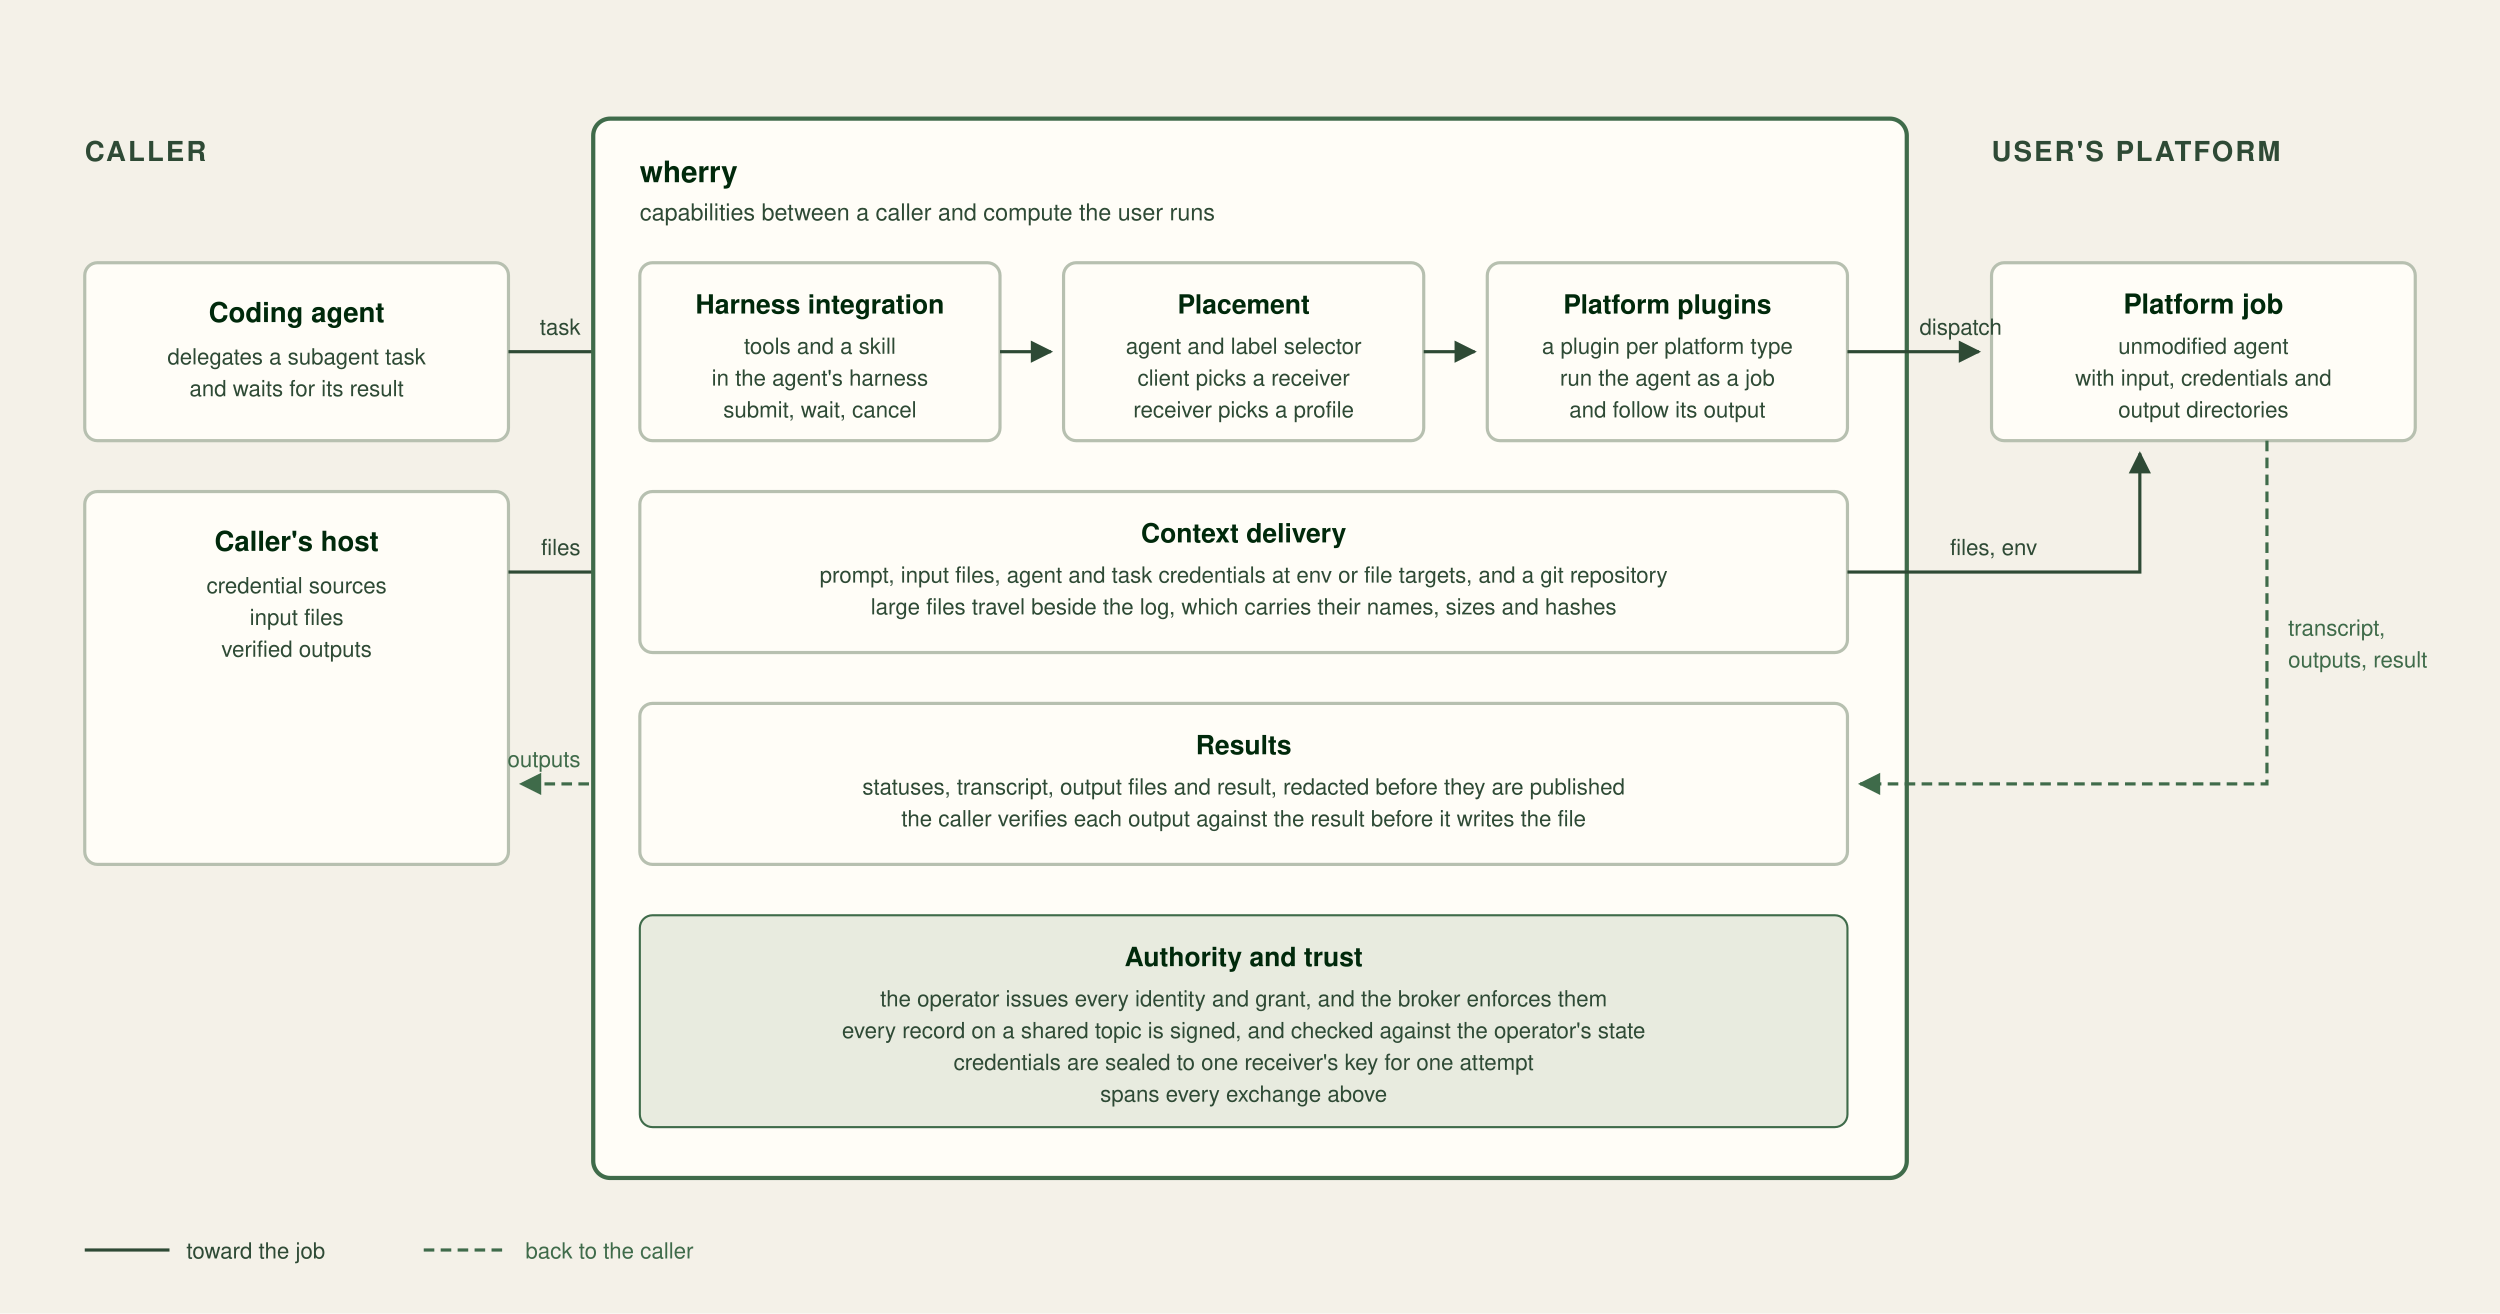
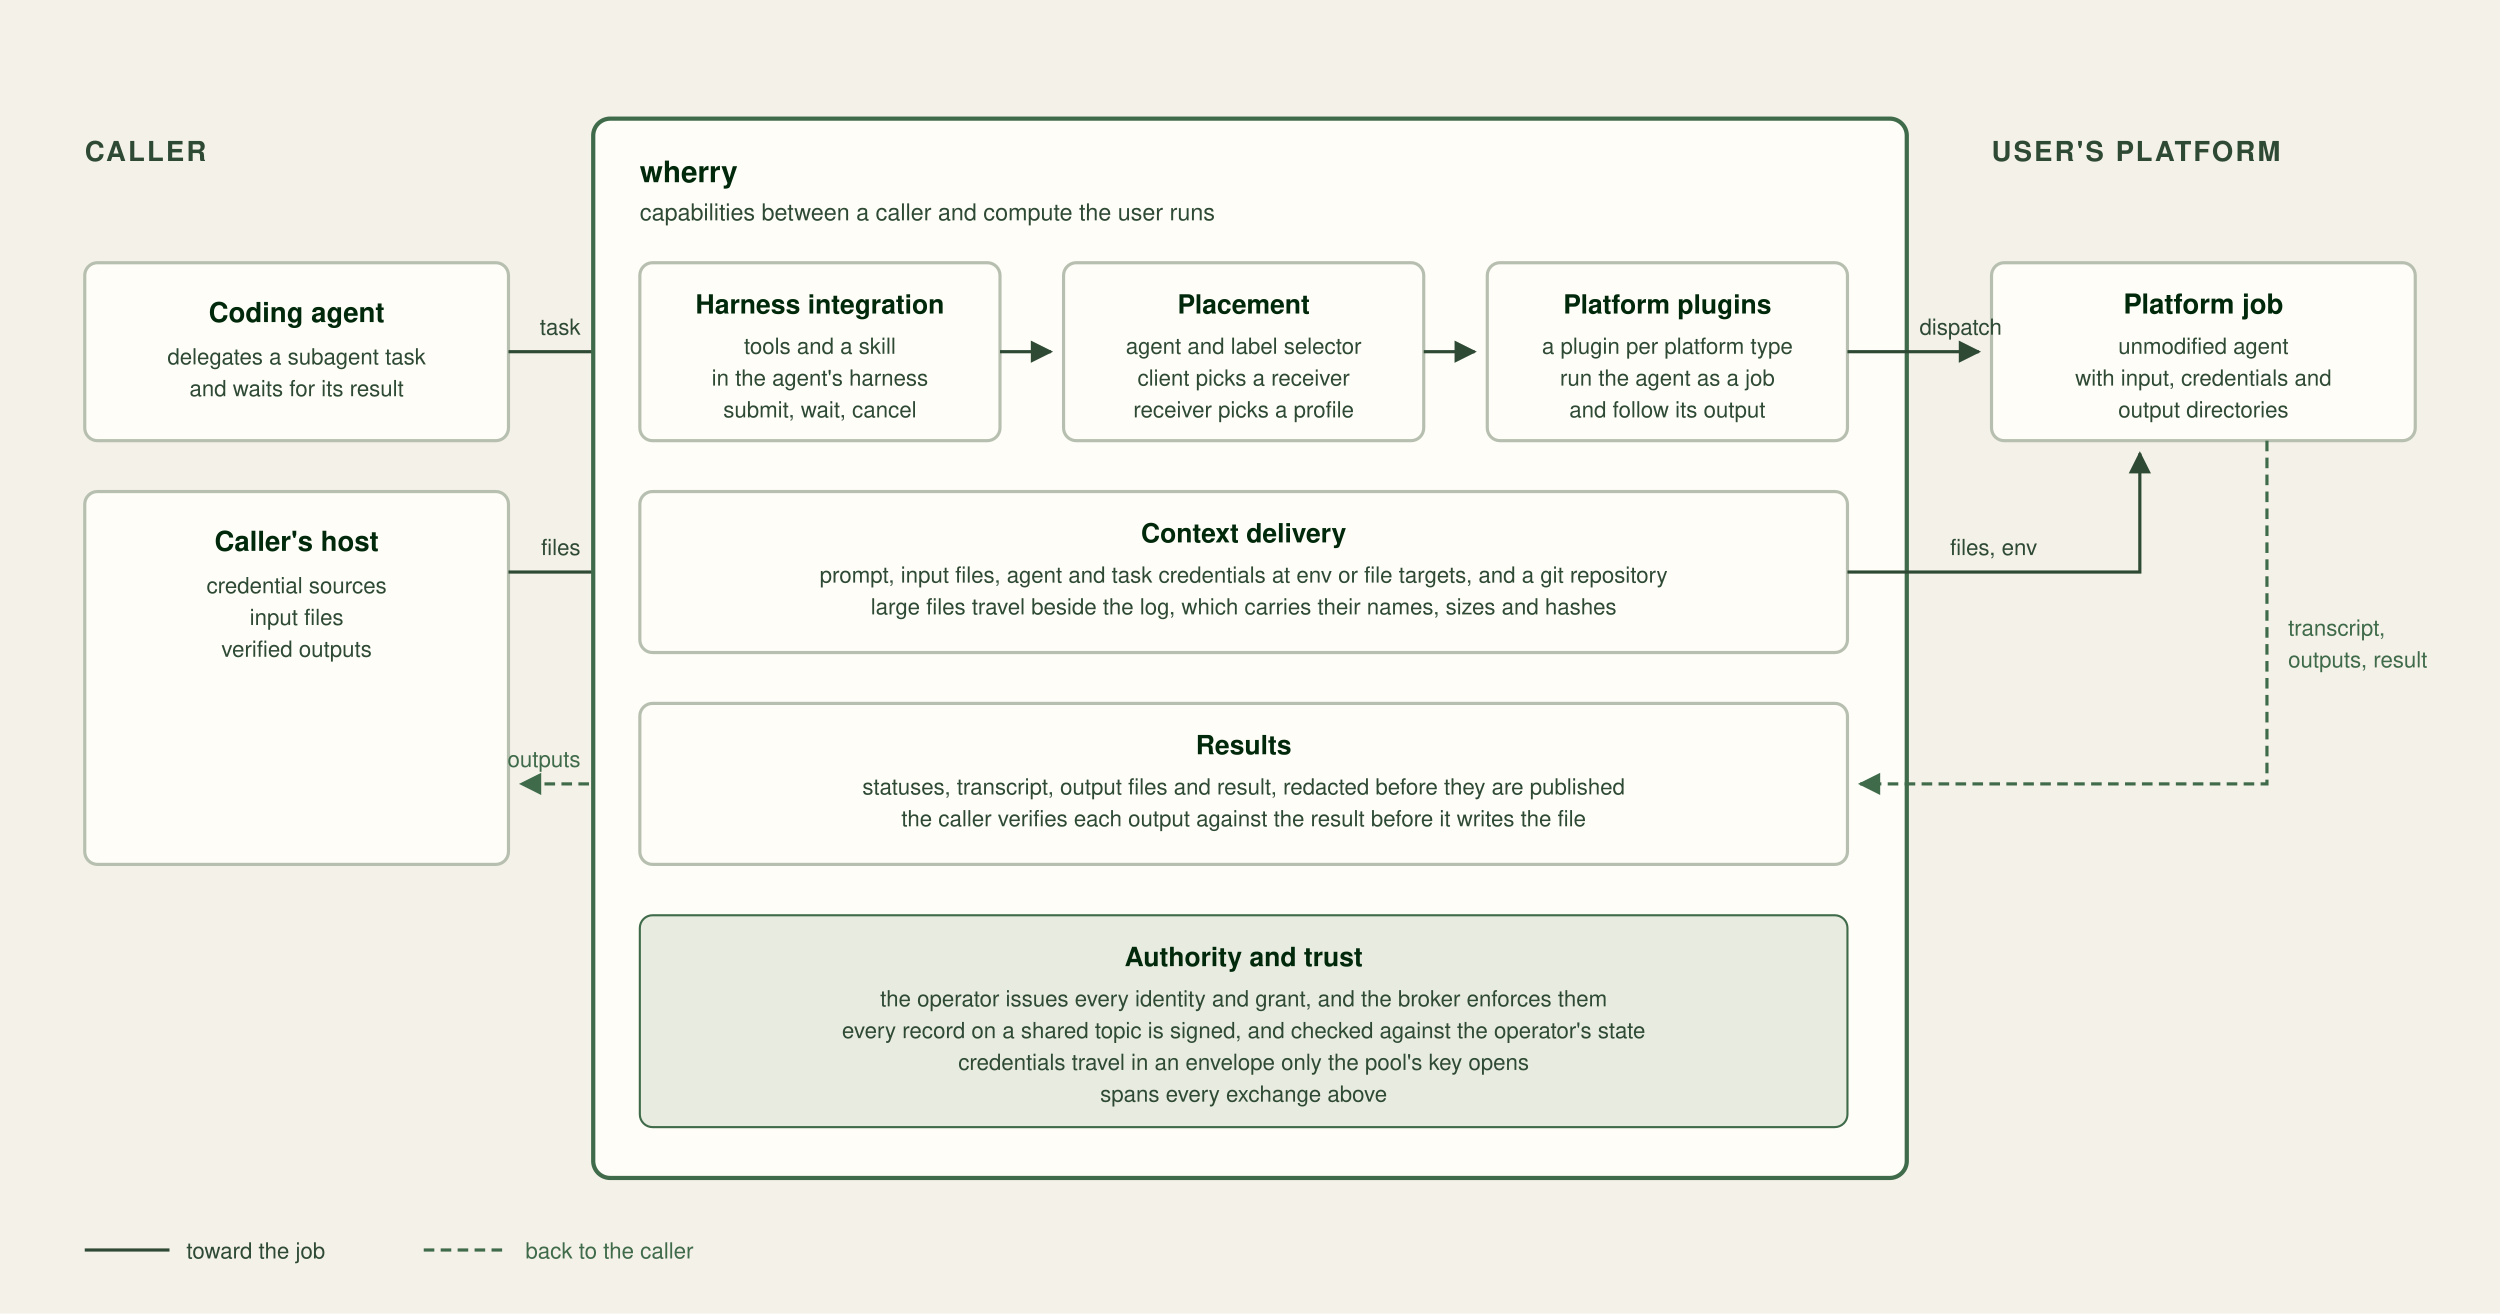
<svg xmlns="http://www.w3.org/2000/svg" viewBox="0 0 1180 620" font-family="Outfit, ui-sans-serif, system-ui, -apple-system, 'Segoe UI', Helvetica, Arial, sans-serif" role="img" aria-labelledby="title desc">
  <defs>
    <marker id="arrow" viewBox="0 0 10 10" refX="9" refY="5" markerWidth="7" markerHeight="7" orient="auto-start-reverse">
      <path d="M 0 0 L 10 5 L 0 10 z" fill="#2e4a35" />
    </marker>
    <marker id="arrow-back" viewBox="0 0 10 10" refX="9" refY="5" markerWidth="7" markerHeight="7" orient="auto-start-reverse">
      <path d="M 0 0 L 10 5 L 0 10 z" fill="#3f6b4a" />
    </marker>
  </defs>
  <rect width="1180" height="620" fill="#f4f1e8" />
  <text x="40" y="76" font-size="13" font-weight="600" fill="#2e4a35" letter-spacing="1">CALLER</text>
  <g font-size="13" fill="#00290b">
    <rect x="40" y="124" width="200" height="84" rx="6" fill="#fffdf7" stroke="#b7c0b0" stroke-width="1.5" />
    <text x="140" y="152" text-anchor="middle" font-weight="600">Coding agent</text>
    <text x="140" y="172" text-anchor="middle" font-size="10.5" fill="#2e4a35">delegates a subagent task</text>
    <text x="140" y="187" text-anchor="middle" font-size="10.5" fill="#2e4a35">and waits for its result</text>
    <rect x="40" y="232" width="200" height="176" rx="6" fill="#fffdf7" stroke="#b7c0b0" stroke-width="1.5" />
    <text x="140" y="260" text-anchor="middle" font-weight="600">Caller's host</text>
    <text x="140" y="280" text-anchor="middle" font-size="10.5" fill="#2e4a35">credential sources</text>
    <text x="140" y="295" text-anchor="middle" font-size="10.5" fill="#2e4a35">input files</text>
    <text x="140" y="310" text-anchor="middle" font-size="10.5" fill="#2e4a35">verified outputs</text>
  </g>
  <path d="M 240 166 H 296" stroke="#2e4a35" stroke-width="1.5" fill="none" marker-end="url(#arrow)" />
  <text x="274" y="158" text-anchor="end" font-size="10.5" fill="#2e4a35">task</text>
  <path d="M 240 270 H 296" stroke="#2e4a35" stroke-width="1.5" fill="none" marker-end="url(#arrow)" />
  <text x="274" y="262" text-anchor="end" font-size="10.5" fill="#2e4a35">files</text>
  <path d="M 302 370 H 246" stroke="#3f6b4a" stroke-width="1.5" stroke-dasharray="5 3" fill="none" marker-end="url(#arrow-back)" />
  <text x="274" y="362" text-anchor="end" font-size="10.5" fill="#3f6b4a">outputs</text>
  <rect x="280" y="56" width="620" height="500" rx="8" fill="#fffdf7" stroke="#3f6b4a" stroke-width="2" />
  <text x="302" y="86" font-size="14" font-weight="700" fill="#00290b">wherry</text>
  <text x="302" y="104" font-size="11" fill="#2e4a35">capabilities between a caller and compute the user runs</text>
  <g font-size="12.5" fill="#00290b">
    <rect x="302" y="124" width="170" height="84" rx="6" fill="#fffdf7" stroke="#b7c0b0" stroke-width="1.5" />
    <text x="387" y="148" text-anchor="middle" font-weight="600">Harness integration</text>
    <text x="387" y="167" text-anchor="middle" font-size="10.5" fill="#2e4a35">tools and a skill</text>
    <text x="387" y="182" text-anchor="middle" font-size="10.5" fill="#2e4a35">in the agent's harness</text>
    <text x="387" y="197" text-anchor="middle" font-size="10.5" fill="#2e4a35">submit, wait, cancel</text>
    <rect x="502" y="124" width="170" height="84" rx="6" fill="#fffdf7" stroke="#b7c0b0" stroke-width="1.5" />
    <text x="587" y="148" text-anchor="middle" font-weight="600">Placement</text>
    <text x="587" y="167" text-anchor="middle" font-size="10.5" fill="#2e4a35">agent and label selector</text>
    <text x="587" y="182" text-anchor="middle" font-size="10.5" fill="#2e4a35">client picks a receiver</text>
    <text x="587" y="197" text-anchor="middle" font-size="10.5" fill="#2e4a35">receiver picks a profile</text>
    <rect x="702" y="124" width="170" height="84" rx="6" fill="#fffdf7" stroke="#b7c0b0" stroke-width="1.5" />
    <text x="787" y="148" text-anchor="middle" font-weight="600">Platform plugins</text>
    <text x="787" y="167" text-anchor="middle" font-size="10.5" fill="#2e4a35">a plugin per platform type</text>
    <text x="787" y="182" text-anchor="middle" font-size="10.5" fill="#2e4a35">run the agent as a job</text>
    <text x="787" y="197" text-anchor="middle" font-size="10.5" fill="#2e4a35">and follow its output</text>
    <rect x="302" y="232" width="570" height="76" rx="6" fill="#fffdf7" stroke="#b7c0b0" stroke-width="1.5" />
    <text x="587" y="256" text-anchor="middle" font-weight="600">Context delivery</text>
    <text x="587" y="275" text-anchor="middle" font-size="10.5" fill="#2e4a35">prompt, input files, agent and task credentials at env or file targets, and a git repository</text>
    <text x="587" y="290" text-anchor="middle" font-size="10.5" fill="#2e4a35">large files travel beside the log, which carries their names, sizes and hashes</text>
    <rect x="302" y="332" width="570" height="76" rx="6" fill="#fffdf7" stroke="#b7c0b0" stroke-width="1.5" />
    <text x="587" y="356" text-anchor="middle" font-weight="600">Results</text>
    <text x="587" y="375" text-anchor="middle" font-size="10.5" fill="#2e4a35">statuses, transcript, output files and result, redacted before they are published</text>
    <text x="587" y="390" text-anchor="middle" font-size="10.5" fill="#2e4a35">the caller verifies each output against the result before it writes the file</text>
    <rect x="302" y="432" width="570" height="100" rx="6" fill="#e8ebdf" stroke="#3f6b4a" stroke-width="1" />
    <text x="587" y="456" text-anchor="middle" font-weight="600">Authority and trust</text>
    <text x="587" y="475" text-anchor="middle" font-size="10.5" fill="#2e4a35">the operator issues every identity and grant, and the broker enforces them</text>
    <text x="587" y="490" text-anchor="middle" font-size="10.5" fill="#2e4a35">every record on a shared topic is signed, and checked against the operator's state</text>
-     <text x="587" y="505" text-anchor="middle" font-size="10.5" fill="#2e4a35">credentials are sealed to one receiver's key for one attempt</text>
+     <text x="587" y="505" text-anchor="middle" font-size="10.5" fill="#2e4a35">credentials travel in an envelope only the pool's key opens</text>
    <text x="587" y="520" text-anchor="middle" font-size="10.5" fill="#2e4a35">spans every exchange above</text>
  </g>
  <path d="M 472 166 H 496" stroke="#2e4a35" stroke-width="1.5" fill="none" marker-end="url(#arrow)" />
  <path d="M 672 166 H 696" stroke="#2e4a35" stroke-width="1.5" fill="none" marker-end="url(#arrow)" />
  <text x="940" y="76" font-size="13" font-weight="600" fill="#2e4a35" letter-spacing="1">USER'S PLATFORM</text>
  <g font-size="13" fill="#00290b">
    <rect x="940" y="124" width="200" height="84" rx="6" fill="#fffdf7" stroke="#b7c0b0" stroke-width="1.5" />
    <text x="1040" y="148" text-anchor="middle" font-weight="600">Platform job</text>
    <text x="1040" y="167" text-anchor="middle" font-size="10.5" fill="#2e4a35">unmodified agent</text>
    <text x="1040" y="182" text-anchor="middle" font-size="10.5" fill="#2e4a35">with input, credentials and</text>
    <text x="1040" y="197" text-anchor="middle" font-size="10.5" fill="#2e4a35">output directories</text>
  </g>
  <path d="M 872 166 H 934" stroke="#2e4a35" stroke-width="1.5" fill="none" marker-end="url(#arrow)" />
  <text x="906" y="158" text-anchor="start" font-size="10.5" fill="#2e4a35">dispatch</text>
  <path d="M 872 270 H 1010 V 214" stroke="#2e4a35" stroke-width="1.5" fill="none" marker-end="url(#arrow)" />
  <text x="941" y="262" text-anchor="middle" font-size="10.5" fill="#2e4a35">files, env</text>
  <path d="M 1070 208 V 370 H 878" stroke="#3f6b4a" stroke-width="1.5" stroke-dasharray="5 3" fill="none" marker-end="url(#arrow-back)" />
  <text x="1080" y="300" font-size="10.5" fill="#3f6b4a">transcript,</text>
  <text x="1080" y="315" font-size="10.5" fill="#3f6b4a">outputs, result</text>
  <g font-size="10.5" fill="#2e4a35">
    <line x1="40" y1="590" x2="80" y2="590" stroke="#2e4a35" stroke-width="1.5" />
    <text x="88" y="594">toward the job</text>
    <line x1="200" y1="590" x2="240" y2="590" stroke="#3f6b4a" stroke-width="1.5" stroke-dasharray="5 3" />
    <text x="248" y="594" fill="#3f6b4a">back to the caller</text>
  </g>
</svg>
